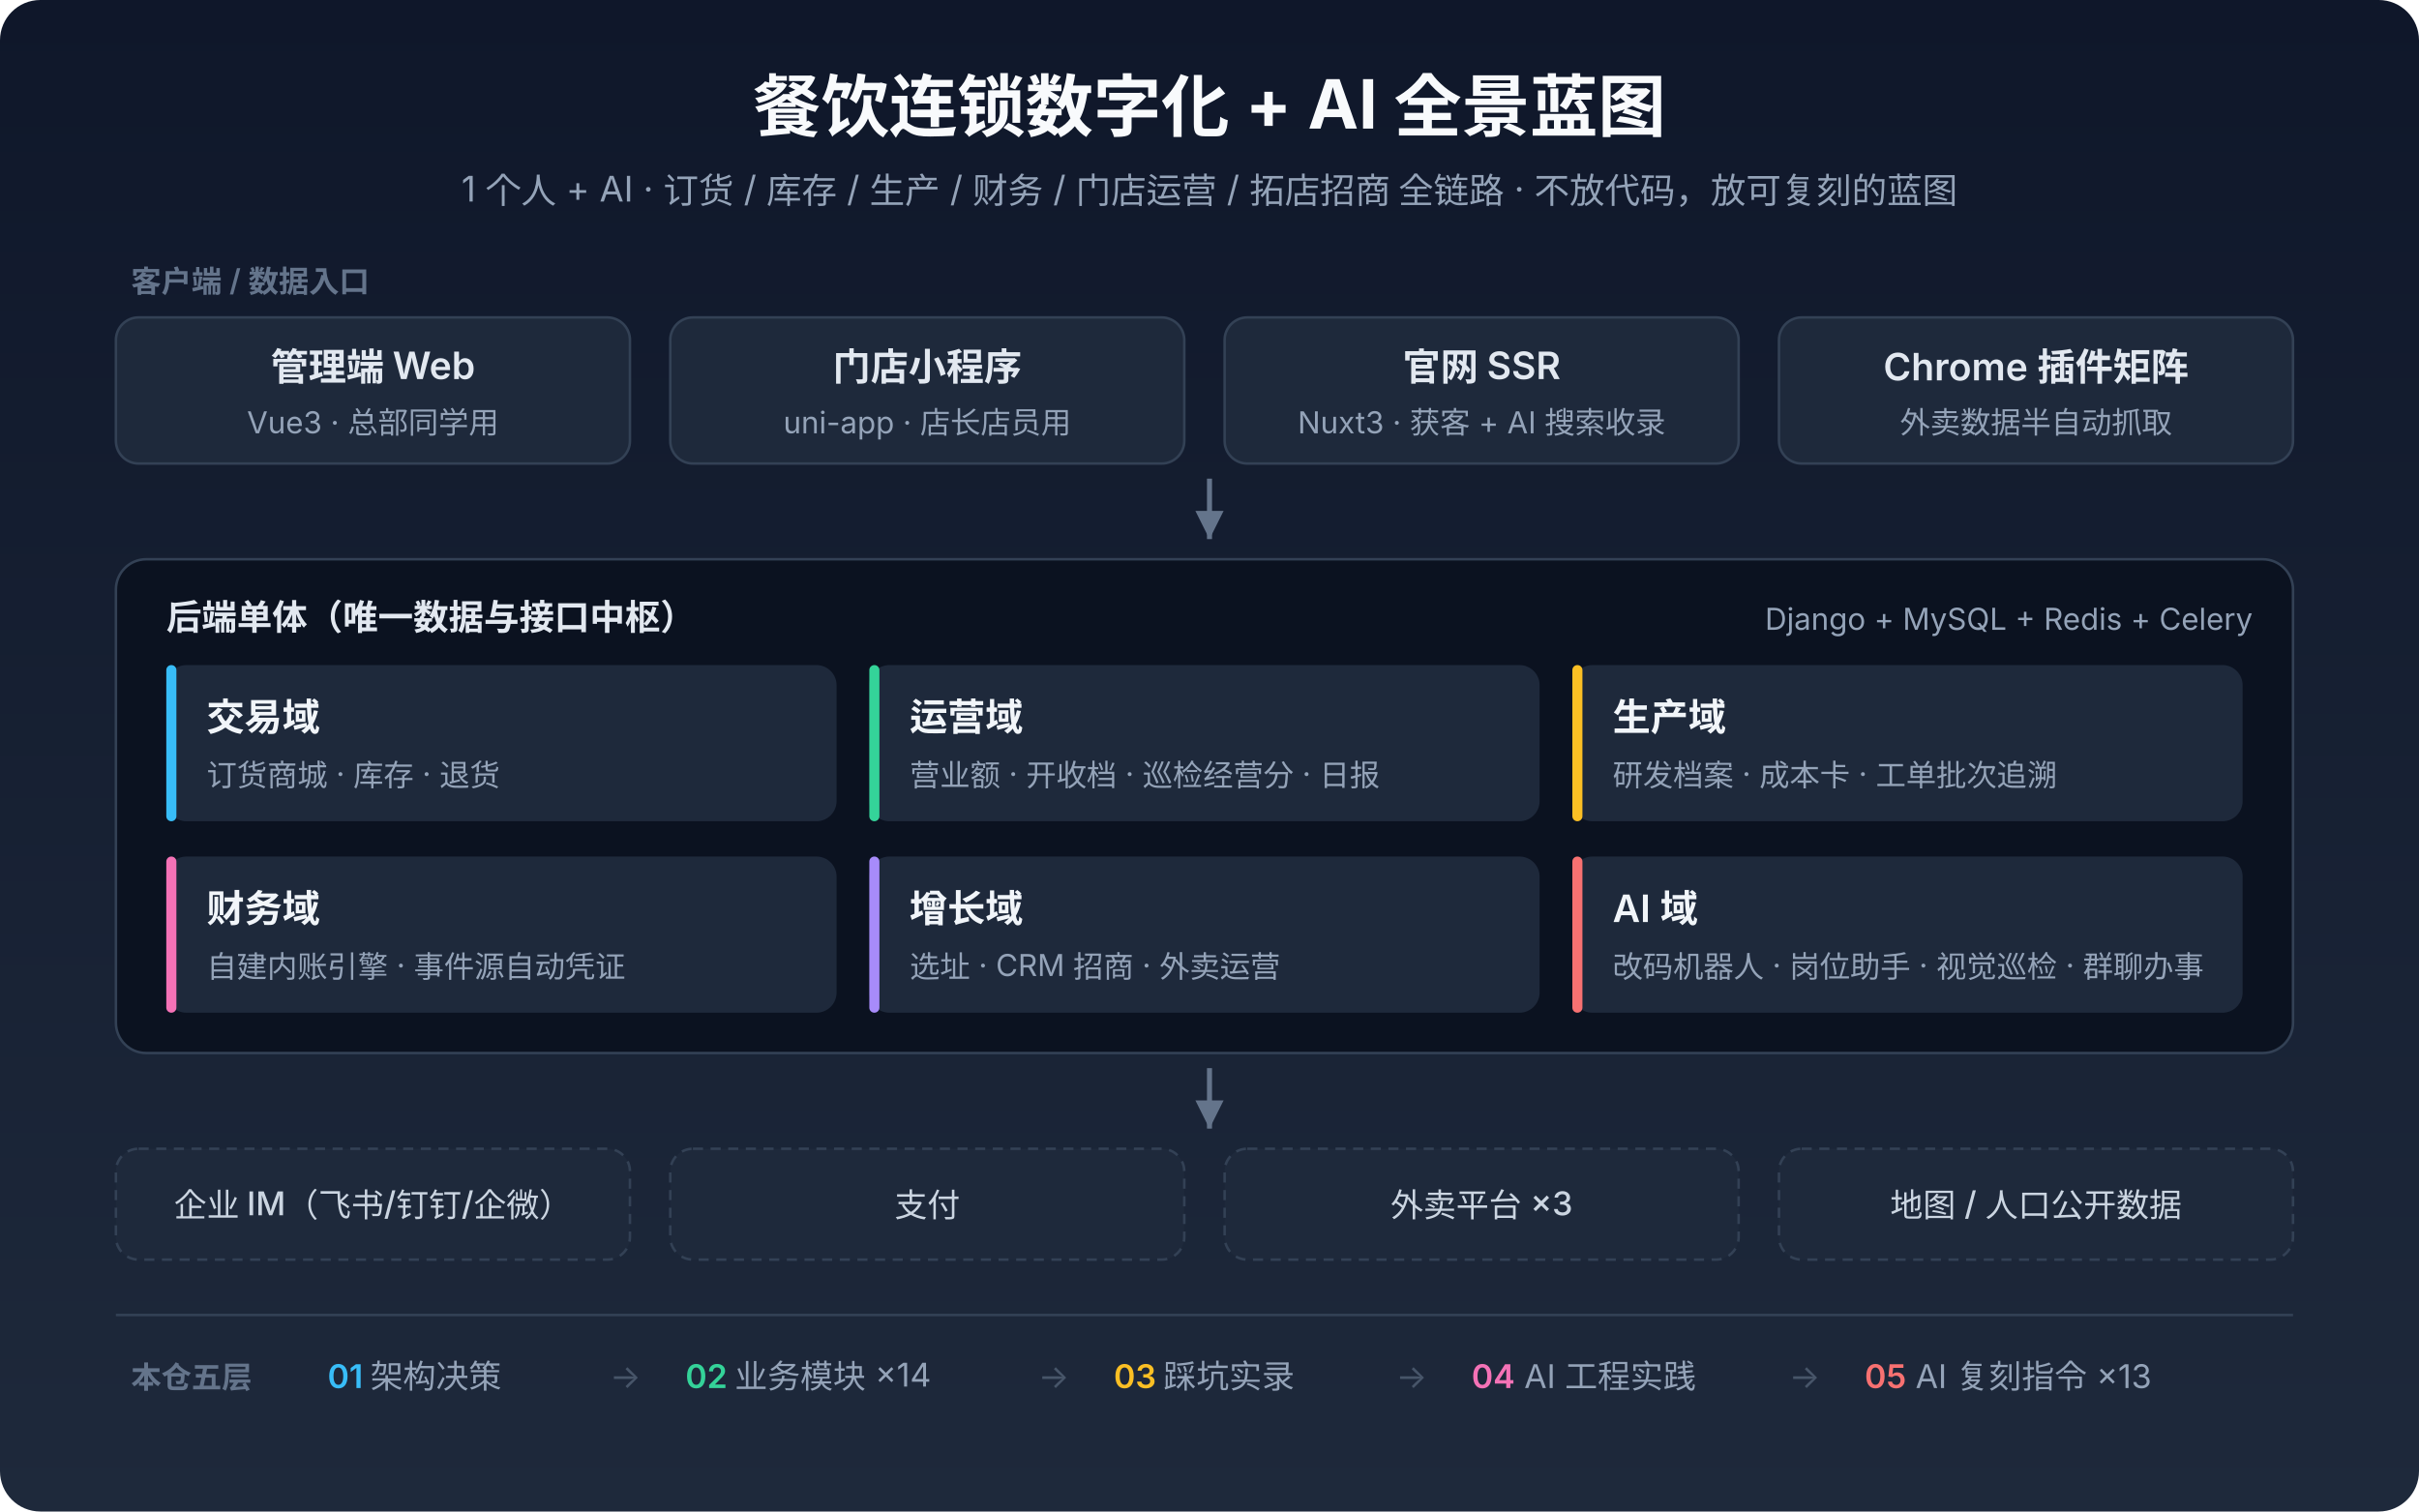
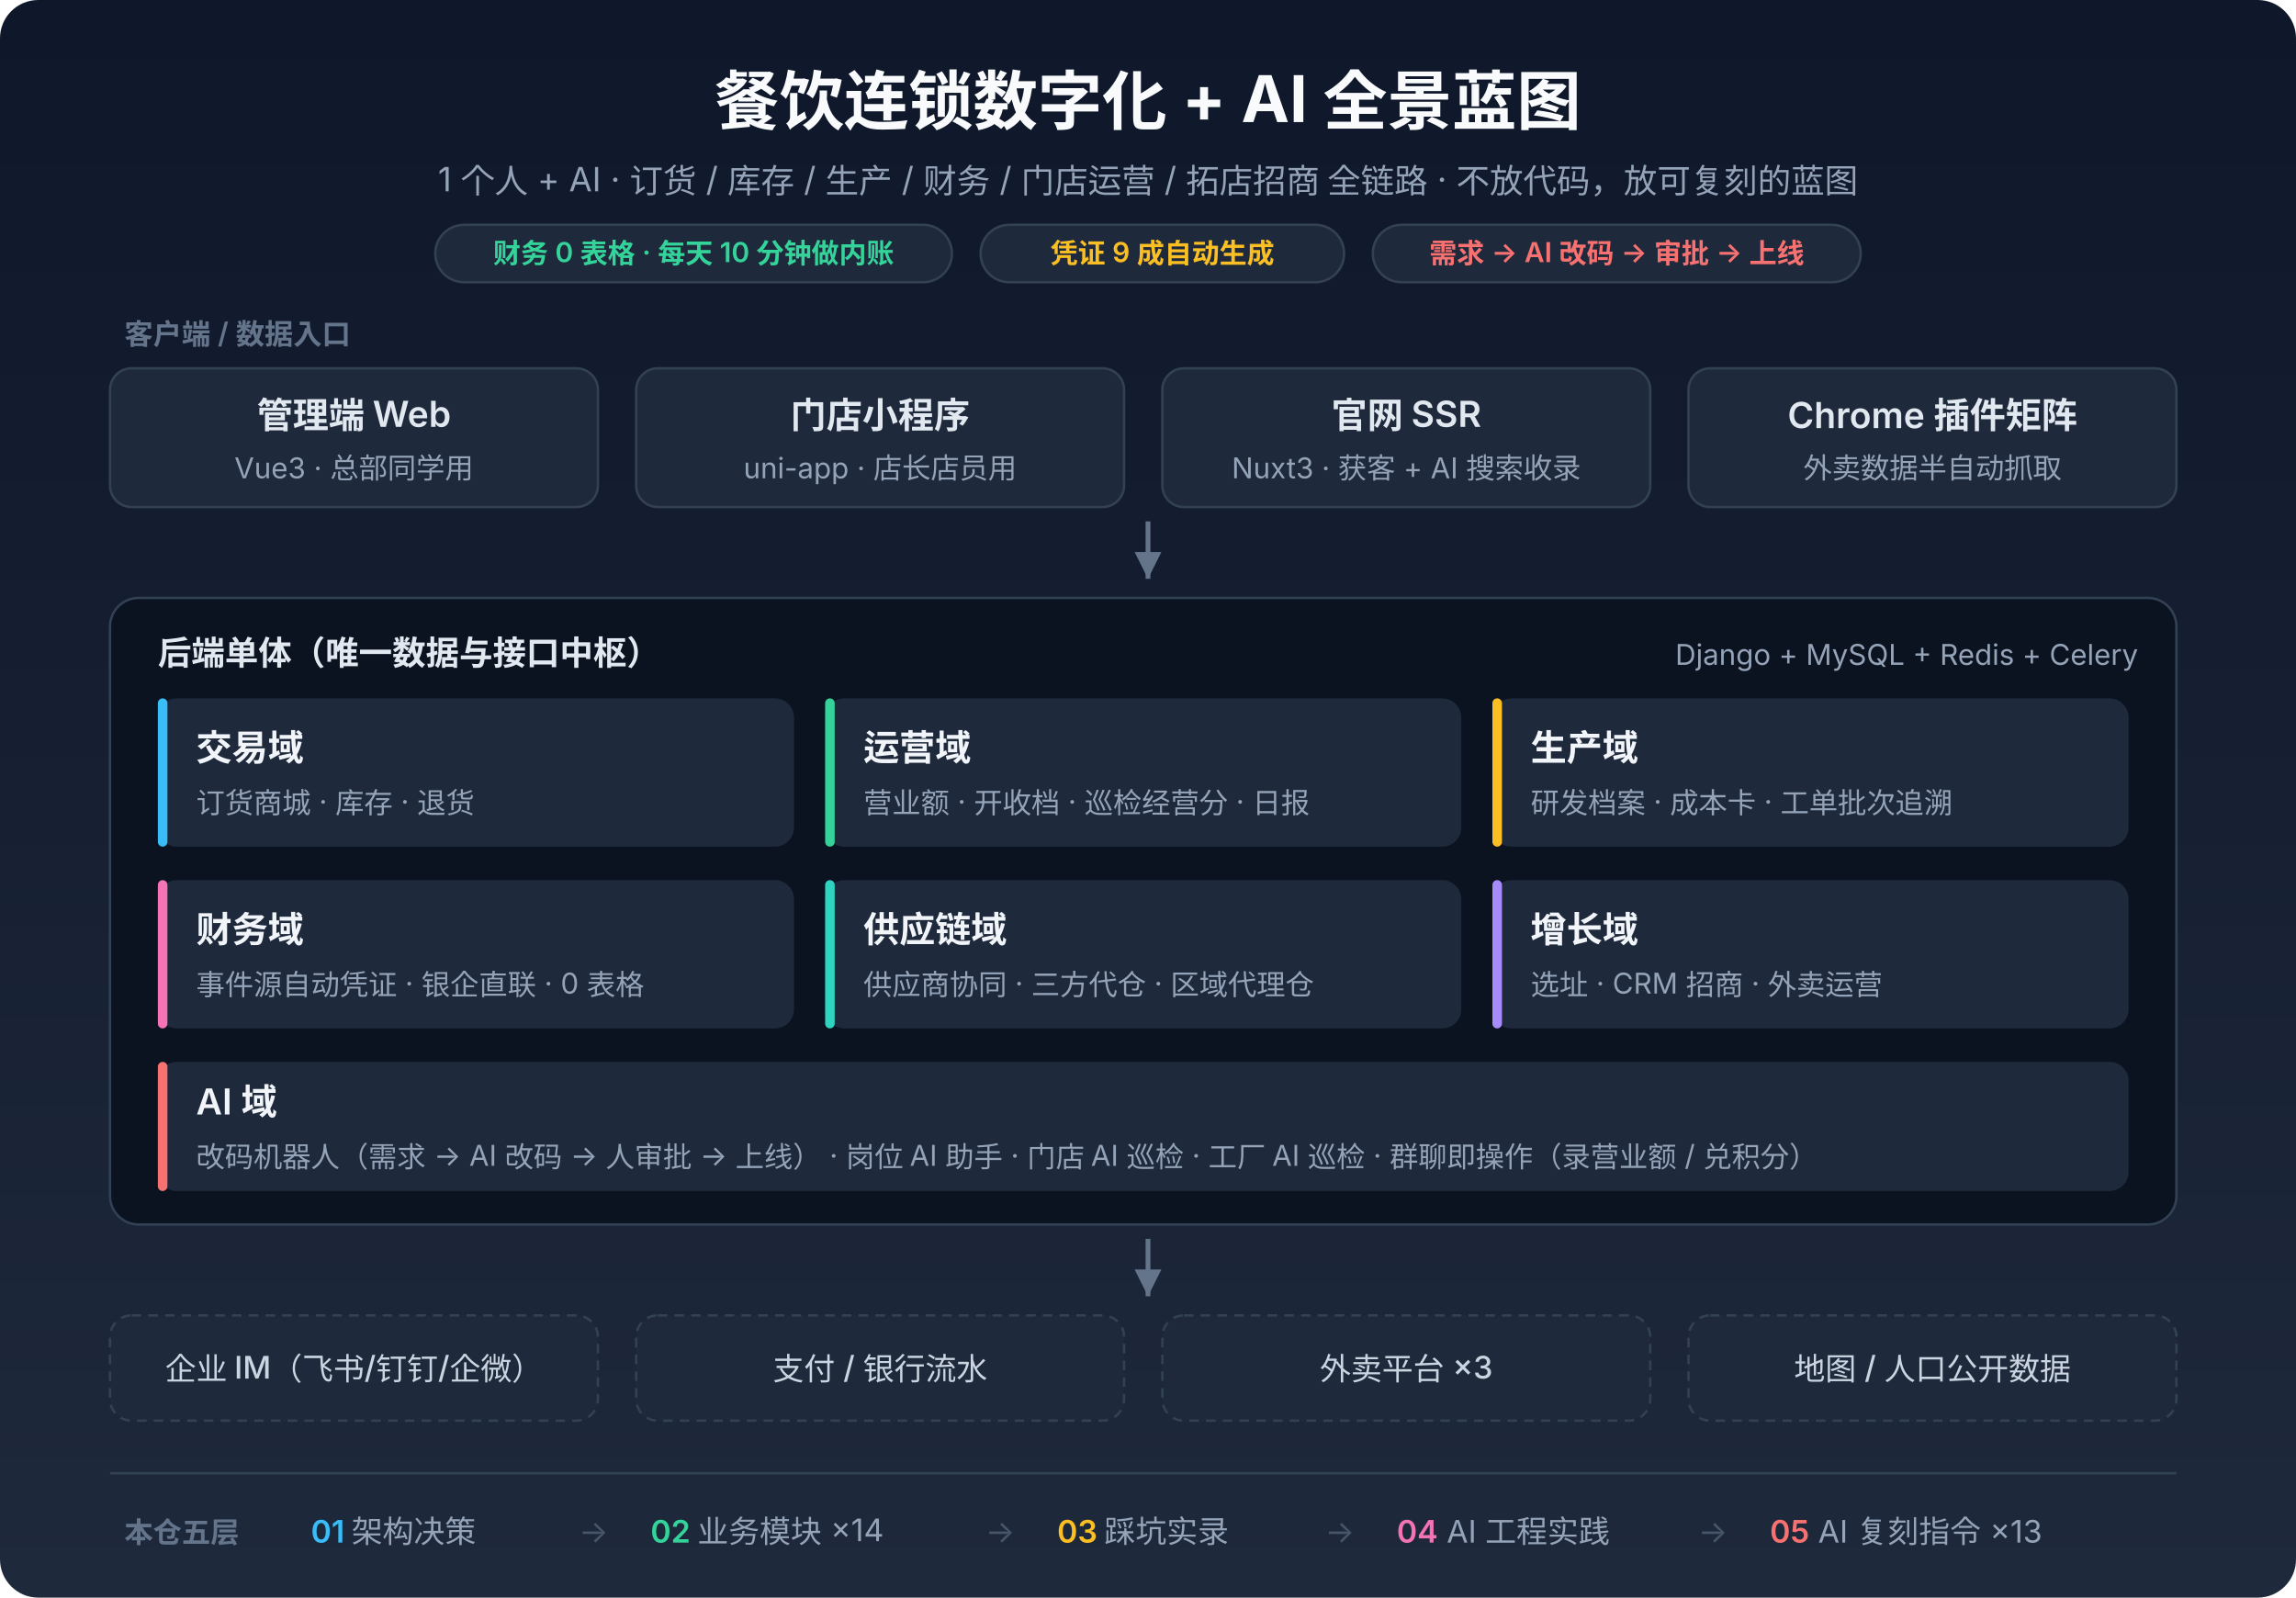
- <svg xmlns="http://www.w3.org/2000/svg" viewBox="0 0 960 600" width="960" height="600" font-family="-apple-system, BlinkMacSystemFont, 'Segoe UI', 'PingFang SC', 'Hiragino Sans GB', 'Microsoft YaHei', sans-serif">
+ <svg xmlns="http://www.w3.org/2000/svg" viewBox="0 0 960 668" width="960" height="668" font-family="-apple-system, BlinkMacSystemFont, 'Segoe UI', 'PingFang SC', 'Hiragino Sans GB', 'Microsoft YaHei', sans-serif">
  <defs>
    <linearGradient id="bg" x1="0" y1="0" x2="0" y2="1">
      <stop offset="0" stop-color="#0f172a" />
      <stop offset="1" stop-color="#1e293b" />
    </linearGradient>
    <marker id="arrow" viewBox="0 0 10 10" refX="8" refY="5" markerWidth="7" markerHeight="7" orient="auto-start-reverse">
      <path d="M 0 1 L 8 5 L 0 9 z" fill="#64748b" />
    </marker>
  </defs>
-   <rect x="0" y="0" width="960" height="600" rx="16" fill="url(#bg)" />
+   <rect x="0" y="0" width="960" height="668" rx="16" fill="url(#bg)" />
  <text x="480" y="52" text-anchor="middle" font-size="27" font-weight="700" fill="#f8fafc">餐饮连锁数字化 + AI 全景蓝图</text>
  <text x="480" y="80" text-anchor="middle" font-size="14" fill="#94a3b8">1 个人 + AI · 订货 / 库存 / 生产 / 财务 / 门店运营 / 拓店招商 全链路 · 不放代码，放可复刻的蓝图</text>
-   <text x="52" y="116" font-size="12" fill="#64748b" font-weight="600">客户端 / 数据入口</text>
+   <g font-size="11.5" font-weight="600" text-anchor="middle">
+     <rect x="182" y="94" width="216" height="24" rx="12" fill="#1e293b" stroke="#334155" />
+     <text x="290" y="110" fill="#34d399">财务 0 表格 · 每天 10 分钟做内账</text>
+     <rect x="410" y="94" width="152" height="24" rx="12" fill="#1e293b" stroke="#334155" />
+     <text x="486" y="110" fill="#fbbf24">凭证 9 成自动生成</text>
+     <rect x="574" y="94" width="204" height="24" rx="12" fill="#1e293b" stroke="#334155" />
+     <text x="676" y="110" fill="#f87171">需求 → AI 改码 → 审批 → 上线</text>
+   </g>
+   <text x="52" y="144" font-size="12" fill="#64748b" font-weight="600">客户端 / 数据入口</text>
  <g font-size="15" font-weight="600" fill="#e2e8f0" text-anchor="middle">
-     <rect x="46" y="126" width="204" height="58" rx="9" fill="#1e293b" stroke="#334155" />
-     <text x="148" y="151">管理端 Web</text>
-     <text x="148" y="172" font-size="12" font-weight="400" fill="#94a3b8">Vue3 · 总部同学用</text>
-     <rect x="266" y="126" width="204" height="58" rx="9" fill="#1e293b" stroke="#334155" />
-     <text x="368" y="151">门店小程序</text>
-     <text x="368" y="172" font-size="12" font-weight="400" fill="#94a3b8">uni-app · 店长店员用</text>
-     <rect x="486" y="126" width="204" height="58" rx="9" fill="#1e293b" stroke="#334155" />
-     <text x="588" y="151">官网 SSR</text>
-     <text x="588" y="172" font-size="12" font-weight="400" fill="#94a3b8">Nuxt3 · 获客 + AI 搜索收录</text>
-     <rect x="706" y="126" width="204" height="58" rx="9" fill="#1e293b" stroke="#334155" />
-     <text x="808" y="151">Chrome 插件矩阵</text>
-     <text x="808" y="172" font-size="12" font-weight="400" fill="#94a3b8">外卖数据半自动抓取</text>
+     <rect x="46" y="154" width="204" height="58" rx="9" fill="#1e293b" stroke="#334155" />
+     <text x="148" y="179">管理端 Web</text>
+     <text x="148" y="200" font-size="12" font-weight="400" fill="#94a3b8">Vue3 · 总部同学用</text>
+     <rect x="266" y="154" width="204" height="58" rx="9" fill="#1e293b" stroke="#334155" />
+     <text x="368" y="179">门店小程序</text>
+     <text x="368" y="200" font-size="12" font-weight="400" fill="#94a3b8">uni-app · 店长店员用</text>
+     <rect x="486" y="154" width="204" height="58" rx="9" fill="#1e293b" stroke="#334155" />
+     <text x="588" y="179">官网 SSR</text>
+     <text x="588" y="200" font-size="12" font-weight="400" fill="#94a3b8">Nuxt3 · 获客 + AI 搜索收录</text>
+     <rect x="706" y="154" width="204" height="58" rx="9" fill="#1e293b" stroke="#334155" />
+     <text x="808" y="179">Chrome 插件矩阵</text>
+     <text x="808" y="200" font-size="12" font-weight="400" fill="#94a3b8">外卖数据半自动抓取</text>
  </g>
-   <line x1="480" y1="190" x2="480" y2="214" stroke="#64748b" stroke-width="2" marker-end="url(#arrow)" />
-   <rect x="46" y="222" width="864" height="196" rx="12" fill="#0b1220" stroke="#334155" />
-   <text x="66" y="250" font-size="14" font-weight="700" fill="#e2e8f0">后端单体（唯一数据与接口中枢）</text>
-   <text x="894" y="250" font-size="12" fill="#94a3b8" text-anchor="end">Django + MySQL + Redis + Celery</text>
+   <line x1="480" y1="218" x2="480" y2="242" stroke="#64748b" stroke-width="2" marker-end="url(#arrow)" />
+   <rect x="46" y="250" width="864" height="262" rx="12" fill="#0b1220" stroke="#334155" />
+   <text x="66" y="278" font-size="14" font-weight="700" fill="#e2e8f0">后端单体（唯一数据与接口中枢）</text>
+   <text x="894" y="278" font-size="12" fill="#94a3b8" text-anchor="end">Django + MySQL + Redis + Celery</text>
  <g font-size="15" font-weight="600" fill="#f1f5f9">
-     <rect x="66" y="264" width="266" height="62" rx="8" fill="#1e293b" />
-     <rect x="66" y="264" width="4" height="62" rx="2" fill="#38bdf8" />
-     <text x="82" y="290">交易域</text>
-     <text x="82" y="312" font-size="12" font-weight="400" fill="#94a3b8">订货商城 · 库存 · 退货</text>
-     <rect x="345" y="264" width="266" height="62" rx="8" fill="#1e293b" />
-     <rect x="345" y="264" width="4" height="62" rx="2" fill="#34d399" />
-     <text x="361" y="290">运营域</text>
-     <text x="361" y="312" font-size="12" font-weight="400" fill="#94a3b8">营业额 · 开收档 · 巡检经营分 · 日报</text>
-     <rect x="624" y="264" width="266" height="62" rx="8" fill="#1e293b" />
-     <rect x="624" y="264" width="4" height="62" rx="2" fill="#fbbf24" />
-     <text x="640" y="290">生产域</text>
-     <text x="640" y="312" font-size="12" font-weight="400" fill="#94a3b8">研发档案 · 成本卡 · 工单批次追溯</text>
-     <rect x="66" y="340" width="266" height="62" rx="8" fill="#1e293b" />
-     <rect x="66" y="340" width="4" height="62" rx="2" fill="#f472b6" />
-     <text x="82" y="366">财务域</text>
-     <text x="82" y="388" font-size="12" font-weight="400" fill="#94a3b8">自建内账引擎 · 事件源自动凭证</text>
-     <rect x="345" y="340" width="266" height="62" rx="8" fill="#1e293b" />
-     <rect x="345" y="340" width="4" height="62" rx="2" fill="#a78bfa" />
-     <text x="361" y="366">增长域</text>
-     <text x="361" y="388" font-size="12" font-weight="400" fill="#94a3b8">选址 · CRM 招商 · 外卖运营</text>
-     <rect x="624" y="340" width="266" height="62" rx="8" fill="#1e293b" />
-     <rect x="624" y="340" width="4" height="62" rx="2" fill="#f87171" />
-     <text x="640" y="366">AI 域</text>
-     <text x="640" y="388" font-size="12" font-weight="400" fill="#94a3b8">改码机器人 · 岗位助手 · 视觉巡检 · 群聊办事</text>
+     <rect x="66" y="292" width="266" height="62" rx="8" fill="#1e293b" />
+     <rect x="66" y="292" width="4" height="62" rx="2" fill="#38bdf8" />
+     <text x="82" y="318">交易域</text>
+     <text x="82" y="340" font-size="12" font-weight="400" fill="#94a3b8">订货商城 · 库存 · 退货</text>
+     <rect x="345" y="292" width="266" height="62" rx="8" fill="#1e293b" />
+     <rect x="345" y="292" width="4" height="62" rx="2" fill="#34d399" />
+     <text x="361" y="318">运营域</text>
+     <text x="361" y="340" font-size="12" font-weight="400" fill="#94a3b8">营业额 · 开收档 · 巡检经营分 · 日报</text>
+     <rect x="624" y="292" width="266" height="62" rx="8" fill="#1e293b" />
+     <rect x="624" y="292" width="4" height="62" rx="2" fill="#fbbf24" />
+     <text x="640" y="318">生产域</text>
+     <text x="640" y="340" font-size="12" font-weight="400" fill="#94a3b8">研发档案 · 成本卡 · 工单批次追溯</text>
+     <rect x="66" y="368" width="266" height="62" rx="8" fill="#1e293b" />
+     <rect x="66" y="368" width="4" height="62" rx="2" fill="#f472b6" />
+     <text x="82" y="394">财务域</text>
+     <text x="82" y="416" font-size="12" font-weight="400" fill="#94a3b8">事件源自动凭证 · 银企直联 · 0 表格</text>
+     <rect x="345" y="368" width="266" height="62" rx="8" fill="#1e293b" />
+     <rect x="345" y="368" width="4" height="62" rx="2" fill="#2dd4bf" />
+     <text x="361" y="394">供应链域</text>
+     <text x="361" y="416" font-size="12" font-weight="400" fill="#94a3b8">供应商协同 · 三方代仓 · 区域代理仓</text>
+     <rect x="624" y="368" width="266" height="62" rx="8" fill="#1e293b" />
+     <rect x="624" y="368" width="4" height="62" rx="2" fill="#a78bfa" />
+     <text x="640" y="394">增长域</text>
+     <text x="640" y="416" font-size="12" font-weight="400" fill="#94a3b8">选址 · CRM 招商 · 外卖运营</text>
+     <rect x="66" y="444" width="824" height="54" rx="8" fill="#1e293b" />
+     <rect x="66" y="444" width="4" height="54" rx="2" fill="#f87171" />
+     <text x="82" y="466">AI 域</text>
+     <text x="82" y="488" font-size="12" font-weight="400" fill="#94a3b8">改码机器人（需求 → AI 改码 → 人审批 → 上线） · 岗位 AI 助手 · 门店 AI 巡检 · 工厂 AI 巡检 · 群聊即操作（录营业额 / 兑积分）</text>
  </g>
-   <line x1="480" y1="424" x2="480" y2="448" stroke="#64748b" stroke-width="2" marker-end="url(#arrow)" />
+   <line x1="480" y1="518" x2="480" y2="542" stroke="#64748b" stroke-width="2" marker-end="url(#arrow)" />
  <g font-size="13" font-weight="500" fill="#cbd5e1" text-anchor="middle">
-     <rect x="46" y="456" width="204" height="44" rx="9" fill="#1e293b" stroke="#334155" stroke-dasharray="4 3" />
-     <text x="148" y="483">企业 IM（飞书/钉钉/企微）</text>
-     <rect x="266" y="456" width="204" height="44" rx="9" fill="#1e293b" stroke="#334155" stroke-dasharray="4 3" />
-     <text x="368" y="483">支付</text>
-     <rect x="486" y="456" width="204" height="44" rx="9" fill="#1e293b" stroke="#334155" stroke-dasharray="4 3" />
-     <text x="588" y="483">外卖平台 ×3</text>
-     <rect x="706" y="456" width="204" height="44" rx="9" fill="#1e293b" stroke="#334155" stroke-dasharray="4 3" />
-     <text x="808" y="483">地图 / 人口公开数据</text>
+     <rect x="46" y="550" width="204" height="44" rx="9" fill="#1e293b" stroke="#334155" stroke-dasharray="4 3" />
+     <text x="148" y="577">企业 IM（飞书/钉钉/企微）</text>
+     <rect x="266" y="550" width="204" height="44" rx="9" fill="#1e293b" stroke="#334155" stroke-dasharray="4 3" />
+     <text x="368" y="577">支付 / 银行流水</text>
+     <rect x="486" y="550" width="204" height="44" rx="9" fill="#1e293b" stroke="#334155" stroke-dasharray="4 3" />
+     <text x="588" y="577">外卖平台 ×3</text>
+     <rect x="706" y="550" width="204" height="44" rx="9" fill="#1e293b" stroke="#334155" stroke-dasharray="4 3" />
+     <text x="808" y="577">地图 / 人口公开数据</text>
  </g>
-   <line x1="46" y1="522" x2="910" y2="522" stroke="#334155" stroke-width="1" />
-   <text x="52" y="551" font-size="12" fill="#64748b" font-weight="600">本仓五层</text>
+   <line x1="46" y1="616" x2="910" y2="616" stroke="#334155" stroke-width="1" />
+   <text x="52" y="645" font-size="12" fill="#64748b" font-weight="600">本仓五层</text>
  <g font-size="13" fill="#94a3b8">
-     <text x="130" y="551">
+     <text x="130" y="645">
      <tspan fill="#38bdf8" font-weight="600">01</tspan> 架构决策</text>
-     <text x="242" y="551" fill="#475569">→</text>
-     <text x="272" y="551">
+     <text x="242" y="645" fill="#475569">→</text>
+     <text x="272" y="645">
      <tspan fill="#34d399" font-weight="600">02</tspan> 业务模块 ×14</text>
-     <text x="412" y="551" fill="#475569">→</text>
-     <text x="442" y="551">
+     <text x="412" y="645" fill="#475569">→</text>
+     <text x="442" y="645">
      <tspan fill="#fbbf24" font-weight="600">03</tspan> 踩坑实录</text>
-     <text x="554" y="551" fill="#475569">→</text>
-     <text x="584" y="551">
+     <text x="554" y="645" fill="#475569">→</text>
+     <text x="584" y="645">
      <tspan fill="#f472b6" font-weight="600">04</tspan> AI 工程实践</text>
-     <text x="710" y="551" fill="#475569">→</text>
-     <text x="740" y="551">
+     <text x="710" y="645" fill="#475569">→</text>
+     <text x="740" y="645">
      <tspan fill="#f87171" font-weight="600">05</tspan> AI 复刻指令 ×13</text>
  </g>
</svg>
